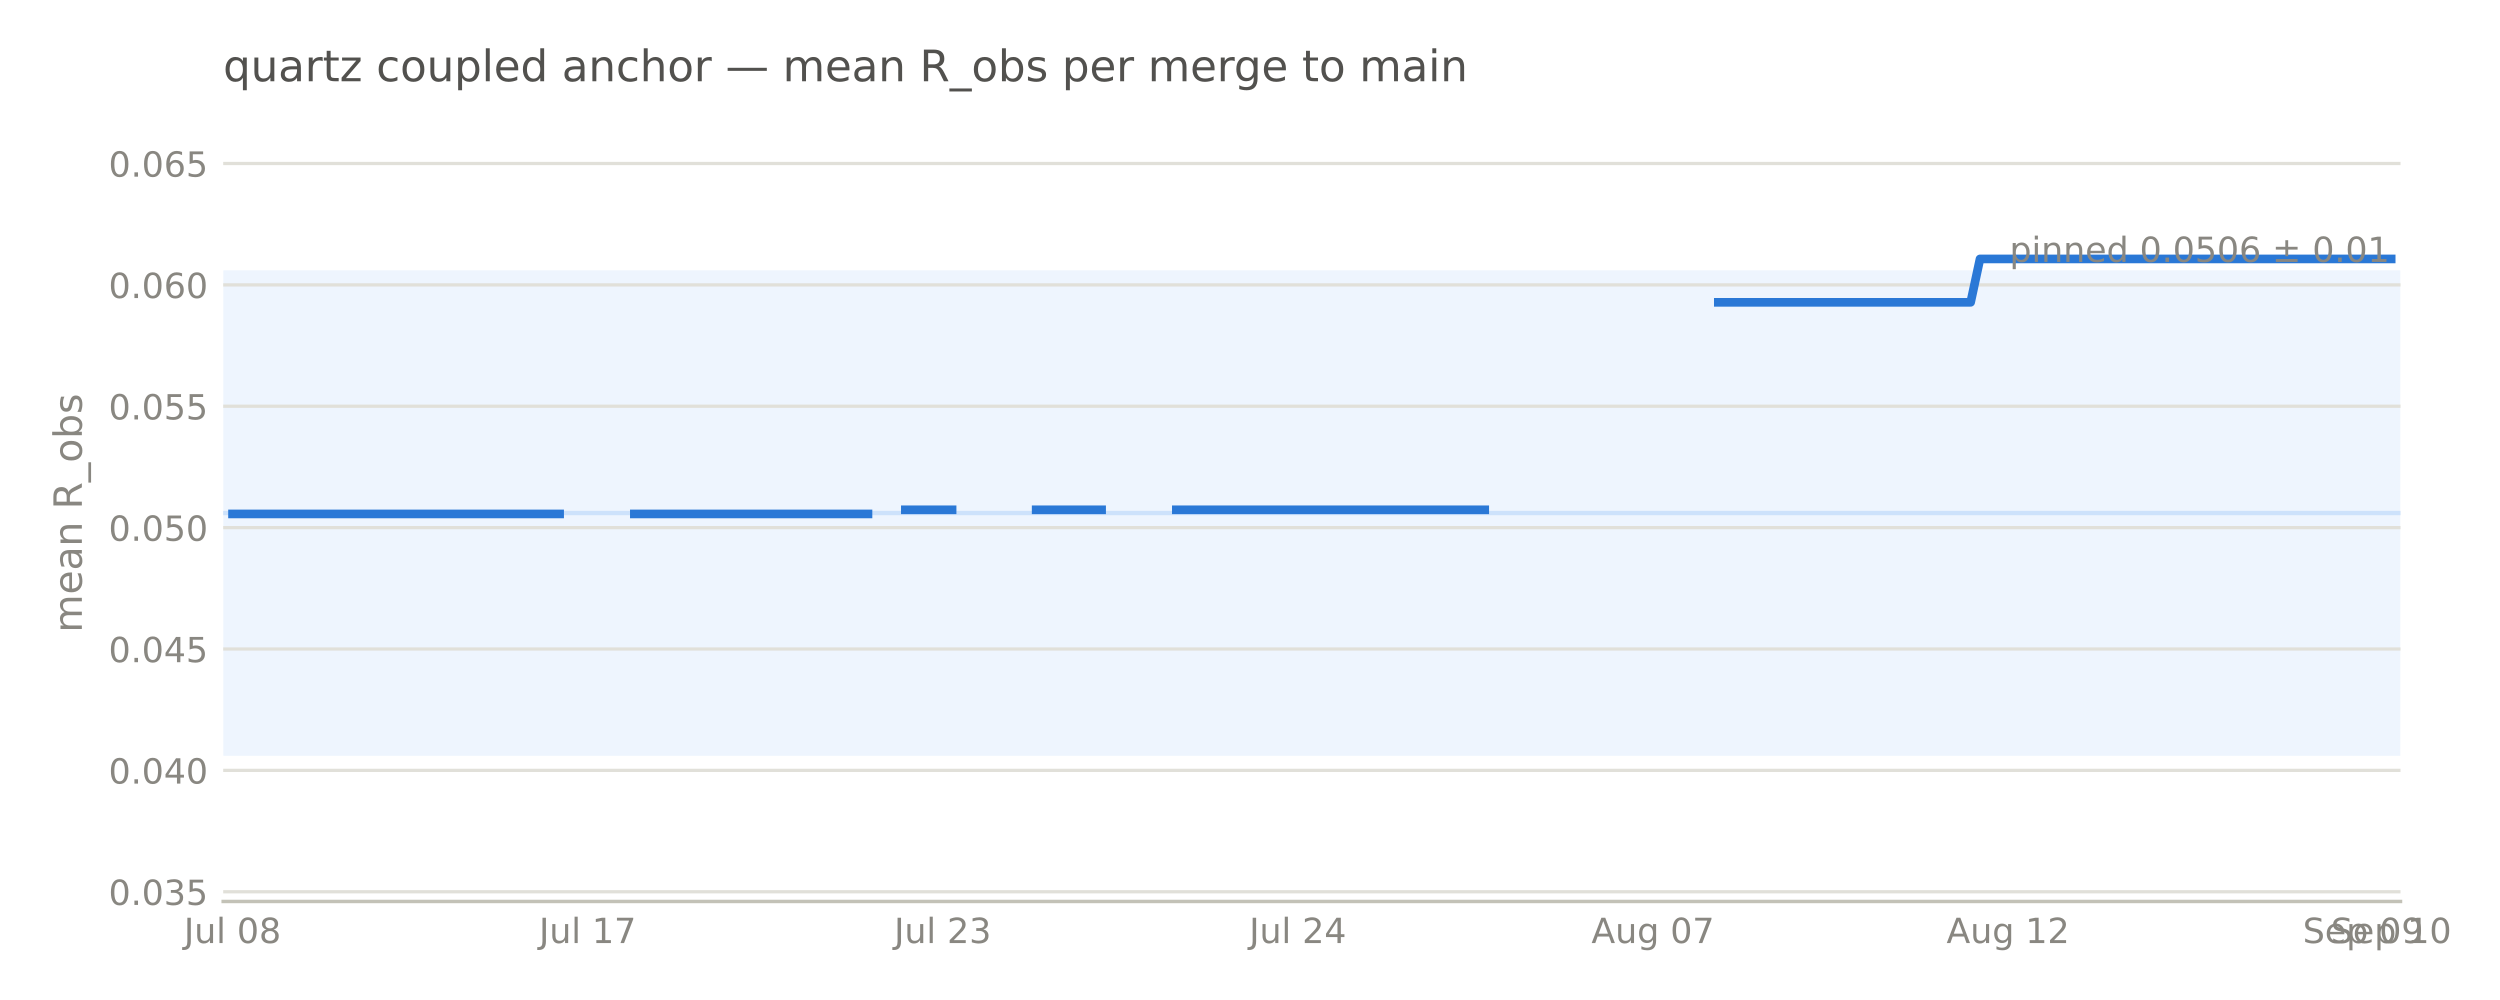
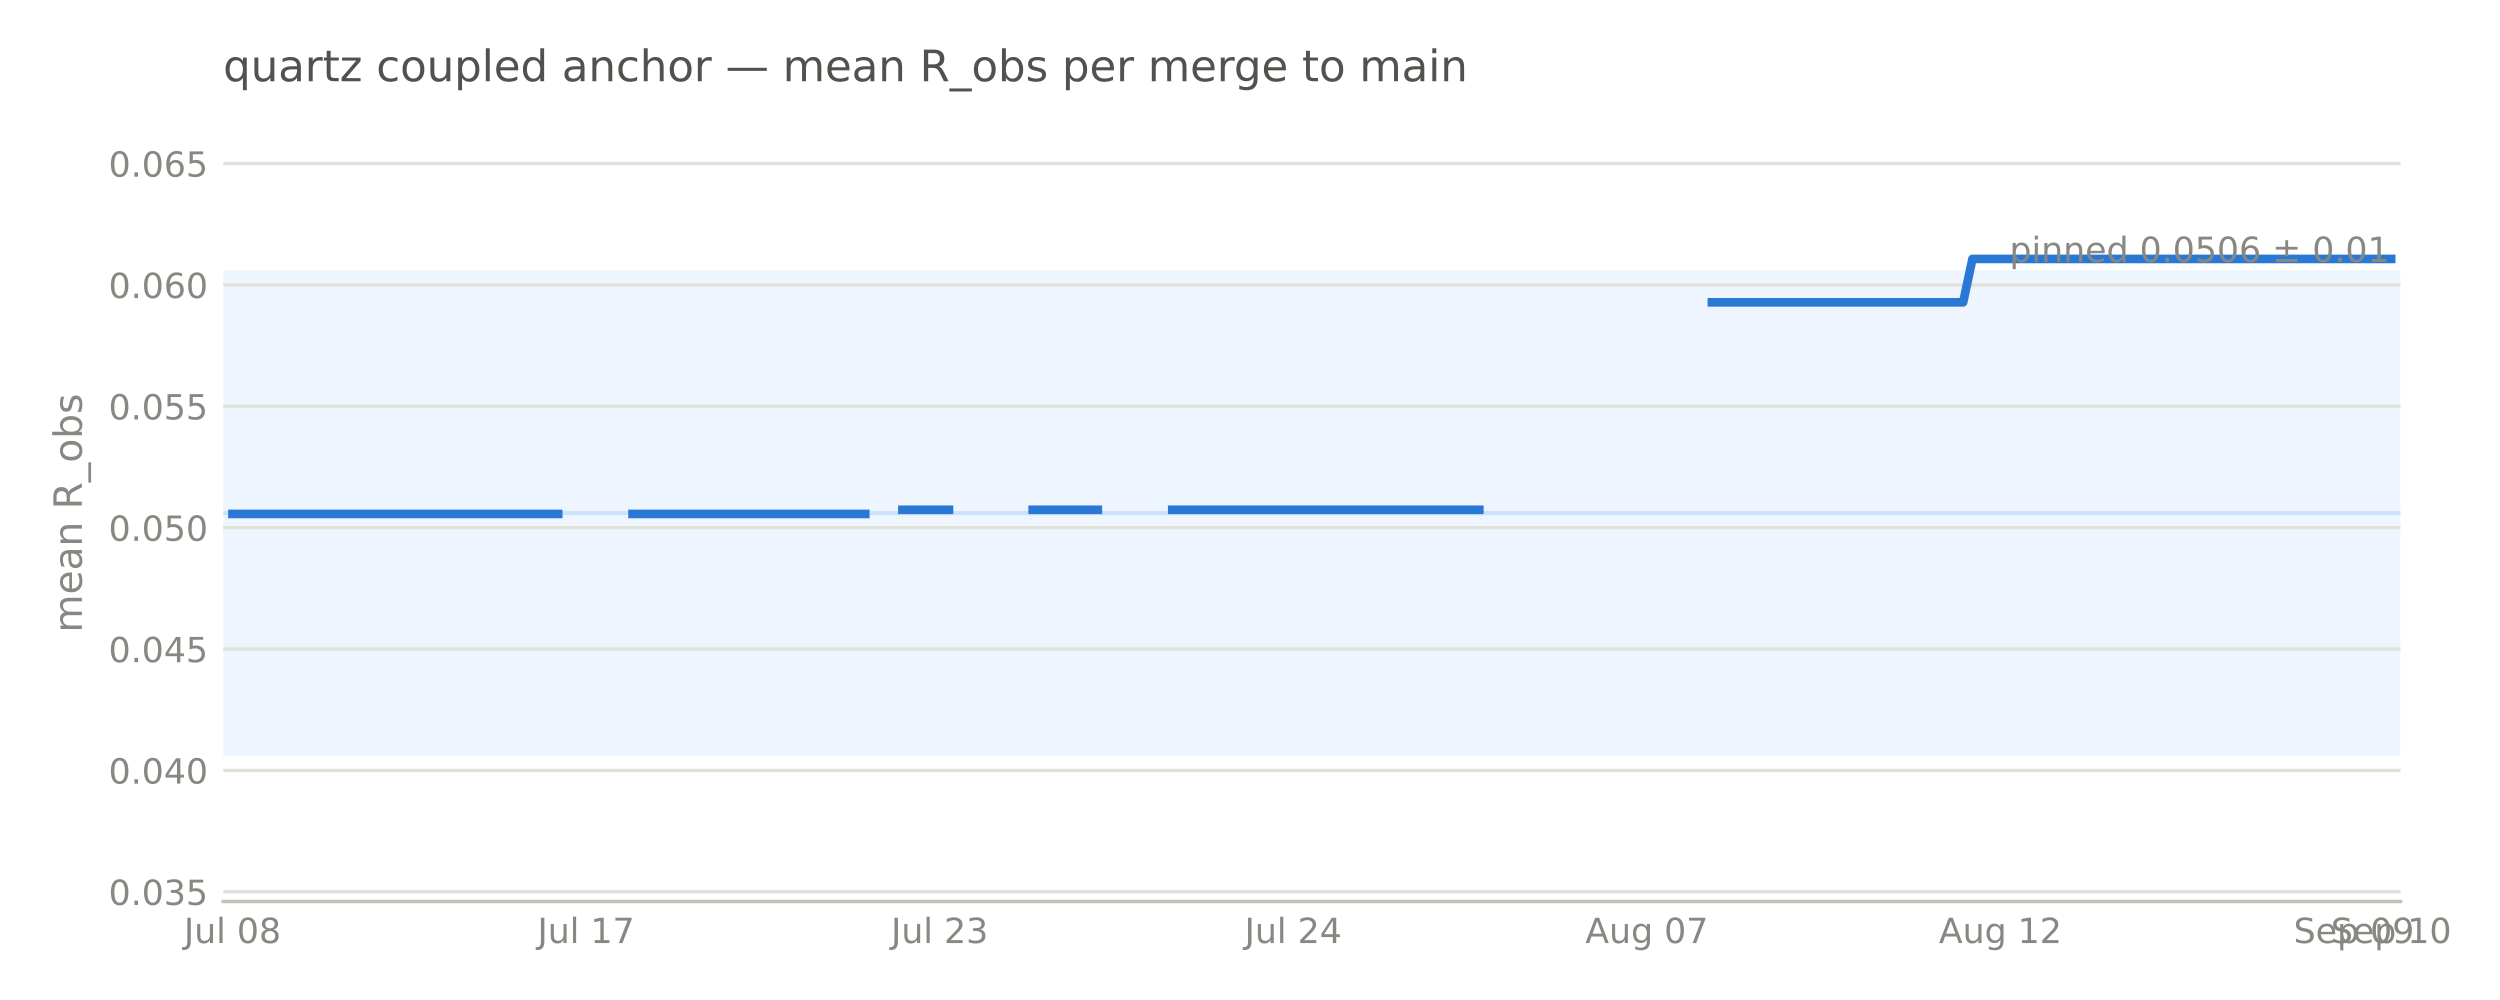
<svg xmlns="http://www.w3.org/2000/svg" width="576pt" height="230.4pt" viewBox="0 0 576 230.4" version="1.1">
  <defs>
    <style type="text/css">*{stroke-linejoin: round; stroke-linecap: butt}</style>
  </defs>
  <g id="figure_1">
    <g id="patch_1">
      <path d="M 0 230.4  L 576 230.4  L 576 0  L 0 0  L 0 230.4  z " style="fill: none; opacity: 0" />
    </g>
    <g id="axes_1">
      <g id="patch_2">
-         <path d="M 51.422 207.698  L 553.076 207.698  L 553.076 28.72  L 51.422 28.72  L 51.422 207.698  z " style="fill: none" />
+         <path d="M 51.422 207.698  L 553.068 207.698  L 553.068 28.72  L 51.422 28.72  L 51.422 207.698  z " style="fill: none" />
      </g>
      <g id="patch_3">
-         <path d="M 51.422 174.14  L 553.076 174.14  L 553.076 62.278  L 51.422 62.278  z " clip-path="url(#p58f3de40c4)" style="fill: #cde2fb; opacity: 0.35" />
+         <path d="M 51.422 174.14  L 553.068 174.14  L 553.068 62.278  L 51.422 62.278  z " clip-path="url(#p527e0fb9c1)" style="fill: #cde2fb; opacity: 0.35" />
      </g>
      <g id="matplotlib.axis_1">
        <g id="xtick_1">
          <g id="line2d_1" />
          <g id="text_1">
-             <text style="font-size: 8px; font-family: 'DejaVu Sans', 'Bitstream Vera Sans', 'Computer Modern Sans Serif', 'Lucida Grande', 'Verdana', 'Geneva', 'Lucid', 'Arial', 'Helvetica', 'Avant Garde', sans-serif; text-anchor: middle; fill: #898781" x="53.575" y="217.277" transform="rotate(-0 53.57513 217.2769)">Jul 08</text>
+             <text style="font-size: 8px; font-family: 'DejaVu Sans', 'Bitstream Vera Sans', 'Computer Modern Sans Serif', 'Lucida Grande', 'Verdana', 'Geneva', 'Lucid', 'Arial', 'Helvetica', 'Avant Garde', sans-serif; text-anchor: middle; fill: #898781" x="53.566" y="217.277" transform="rotate(-0 53.56589 217.2769)">Jul 08</text>
          </g>
        </g>
        <g id="xtick_2">
          <g id="line2d_2" />
          <g id="text_2">
-             <text style="font-size: 8px; font-family: 'DejaVu Sans', 'Bitstream Vera Sans', 'Computer Modern Sans Serif', 'Lucida Grande', 'Verdana', 'Geneva', 'Lucid', 'Arial', 'Helvetica', 'Avant Garde', sans-serif; text-anchor: middle; fill: #898781" x="135.39" y="217.277" transform="rotate(-0 135.3899 217.2769)">Jul 17</text>
+             <text style="font-size: 8px; font-family: 'DejaVu Sans', 'Bitstream Vera Sans', 'Computer Modern Sans Serif', 'Lucida Grande', 'Verdana', 'Geneva', 'Lucid', 'Arial', 'Helvetica', 'Avant Garde', sans-serif; text-anchor: middle; fill: #898781" x="135.03" y="217.277" transform="rotate(-0 135.0297 217.2769)">Jul 17</text>
          </g>
        </g>
        <g id="xtick_3">
          <g id="line2d_3" />
          <g id="text_3">
-             <text style="font-size: 8px; font-family: 'DejaVu Sans', 'Bitstream Vera Sans', 'Computer Modern Sans Serif', 'Lucida Grande', 'Verdana', 'Geneva', 'Lucid', 'Arial', 'Helvetica', 'Avant Garde', sans-serif; text-anchor: middle; fill: #898781" x="217.205" y="217.277" transform="rotate(-0 217.2047 217.2769)">Jul 23</text>
+             <text style="font-size: 8px; font-family: 'DejaVu Sans', 'Bitstream Vera Sans', 'Computer Modern Sans Serif', 'Lucida Grande', 'Verdana', 'Geneva', 'Lucid', 'Arial', 'Helvetica', 'Avant Garde', sans-serif; text-anchor: middle; fill: #898781" x="216.494" y="217.277" transform="rotate(-0 216.4935 217.2769)">Jul 23</text>
          </g>
        </g>
        <g id="xtick_4">
          <g id="line2d_4" />
          <g id="text_4">
-             <text style="font-size: 8px; font-family: 'DejaVu Sans', 'Bitstream Vera Sans', 'Computer Modern Sans Serif', 'Lucida Grande', 'Verdana', 'Geneva', 'Lucid', 'Arial', 'Helvetica', 'Avant Garde', sans-serif; text-anchor: middle; fill: #898781" x="299.019" y="217.277" transform="rotate(-0 299.0195 217.2769)">Jul 24</text>
+             <text style="font-size: 8px; font-family: 'DejaVu Sans', 'Bitstream Vera Sans', 'Computer Modern Sans Serif', 'Lucida Grande', 'Verdana', 'Geneva', 'Lucid', 'Arial', 'Helvetica', 'Avant Garde', sans-serif; text-anchor: middle; fill: #898781" x="297.957" y="217.277" transform="rotate(-0 297.9573 217.2769)">Jul 24</text>
          </g>
        </g>
        <g id="xtick_5">
          <g id="line2d_5" />
          <g id="text_5">
-             <text style="font-size: 8px; font-family: 'DejaVu Sans', 'Bitstream Vera Sans', 'Computer Modern Sans Serif', 'Lucida Grande', 'Verdana', 'Geneva', 'Lucid', 'Arial', 'Helvetica', 'Avant Garde', sans-serif; text-anchor: middle; fill: #898781" x="380.834" y="217.276" transform="rotate(-0 380.8342 217.2763)">Aug 07</text>
+             <text style="font-size: 8px; font-family: 'DejaVu Sans', 'Bitstream Vera Sans', 'Computer Modern Sans Serif', 'Lucida Grande', 'Verdana', 'Geneva', 'Lucid', 'Arial', 'Helvetica', 'Avant Garde', sans-serif; text-anchor: middle; fill: #898781" x="379.421" y="217.276" transform="rotate(-0 379.4211 217.2763)">Aug 07</text>
          </g>
        </g>
        <g id="xtick_6">
          <g id="line2d_6" />
          <g id="text_6">
-             <text style="font-size: 8px; font-family: 'DejaVu Sans', 'Bitstream Vera Sans', 'Computer Modern Sans Serif', 'Lucida Grande', 'Verdana', 'Geneva', 'Lucid', 'Arial', 'Helvetica', 'Avant Garde', sans-serif; text-anchor: middle; fill: #898781" x="462.649" y="217.276" transform="rotate(-0 462.649 217.2763)">Aug 12</text>
+             <text style="font-size: 8px; font-family: 'DejaVu Sans', 'Bitstream Vera Sans', 'Computer Modern Sans Serif', 'Lucida Grande', 'Verdana', 'Geneva', 'Lucid', 'Arial', 'Helvetica', 'Avant Garde', sans-serif; text-anchor: middle; fill: #898781" x="460.885" y="217.276" transform="rotate(-0 460.885 217.2763)">Aug 12</text>
          </g>
        </g>
        <g id="xtick_7">
          <g id="line2d_7" />
          <g id="text_7">
-             <text style="font-size: 8px; font-family: 'DejaVu Sans', 'Bitstream Vera Sans', 'Computer Modern Sans Serif', 'Lucida Grande', 'Verdana', 'Geneva', 'Lucid', 'Arial', 'Helvetica', 'Avant Garde', sans-serif; text-anchor: middle; fill: #898781" x="544.464" y="217.276" transform="rotate(-0 544.4638 217.2763)">Sep 09</text>
+             <text style="font-size: 8px; font-family: 'DejaVu Sans', 'Bitstream Vera Sans', 'Computer Modern Sans Serif', 'Lucida Grande', 'Verdana', 'Geneva', 'Lucid', 'Arial', 'Helvetica', 'Avant Garde', sans-serif; text-anchor: middle; fill: #898781" x="542.349" y="217.276" transform="rotate(-0 542.3488 217.2763)">Sep 09</text>
          </g>
        </g>
        <g id="xtick_8">
          <g id="line2d_8" />
          <g id="text_8">
-             <text style="font-size: 8px; font-family: 'DejaVu Sans', 'Bitstream Vera Sans', 'Computer Modern Sans Serif', 'Lucida Grande', 'Verdana', 'Geneva', 'Lucid', 'Arial', 'Helvetica', 'Avant Garde', sans-serif; text-anchor: middle; fill: #898781" x="550.923" y="217.276" transform="rotate(-0 550.9229 217.2763)">Sep 10</text>
+             <text style="font-size: 8px; font-family: 'DejaVu Sans', 'Bitstream Vera Sans', 'Computer Modern Sans Serif', 'Lucida Grande', 'Verdana', 'Geneva', 'Lucid', 'Arial', 'Helvetica', 'Avant Garde', sans-serif; text-anchor: middle; fill: #898781" x="550.924" y="217.276" transform="rotate(-0 550.9239 217.2763)">Sep 10</text>
          </g>
        </g>
      </g>
      <g id="matplotlib.axis_2">
        <g id="ytick_1">
          <g id="line2d_9">
-             <path d="M 51.422 205.461  L 553.076 205.461  " clip-path="url(#p58f3de40c4)" style="fill: none; stroke: #e1e0d9; stroke-width: 0.75; stroke-linecap: square" />
+             <path d="M 51.422 205.461  L 553.068 205.461  " clip-path="url(#p527e0fb9c1)" style="fill: none; stroke: #e1e0d9; stroke-width: 0.75; stroke-linecap: square" />
          </g>
          <g id="line2d_10" />
          <g id="text_9">
            <text style="font-size: 8px; font-family: 'DejaVu Sans', 'Bitstream Vera Sans', 'Computer Modern Sans Serif', 'Lucida Grande', 'Verdana', 'Geneva', 'Lucid', 'Arial', 'Helvetica', 'Avant Garde', sans-serif; text-anchor: end; fill: #898781" x="47.922" y="208.5" transform="rotate(-0 47.92211 208.5)">0.035</text>
          </g>
        </g>
        <g id="ytick_2">
          <g id="line2d_11">
-             <path d="M 51.422 177.496  L 553.076 177.496  " clip-path="url(#p58f3de40c4)" style="fill: none; stroke: #e1e0d9; stroke-width: 0.75; stroke-linecap: square" />
+             <path d="M 51.422 177.496  L 553.068 177.496  " clip-path="url(#p527e0fb9c1)" style="fill: none; stroke: #e1e0d9; stroke-width: 0.75; stroke-linecap: square" />
          </g>
          <g id="line2d_12" />
          <g id="text_10">
            <text style="font-size: 8px; font-family: 'DejaVu Sans', 'Bitstream Vera Sans', 'Computer Modern Sans Serif', 'Lucida Grande', 'Verdana', 'Geneva', 'Lucid', 'Arial', 'Helvetica', 'Avant Garde', sans-serif; text-anchor: end; fill: #898781" x="47.922" y="180.535" transform="rotate(-0 47.92211 180.5346)">0.040</text>
          </g>
        </g>
        <g id="ytick_3">
          <g id="line2d_13">
-             <path d="M 51.422 149.53  L 553.076 149.53  " clip-path="url(#p58f3de40c4)" style="fill: none; stroke: #e1e0d9; stroke-width: 0.75; stroke-linecap: square" />
+             <path d="M 51.422 149.53  L 553.068 149.53  " clip-path="url(#p527e0fb9c1)" style="fill: none; stroke: #e1e0d9; stroke-width: 0.75; stroke-linecap: square" />
          </g>
          <g id="line2d_14" />
          <g id="text_11">
            <text style="font-size: 8px; font-family: 'DejaVu Sans', 'Bitstream Vera Sans', 'Computer Modern Sans Serif', 'Lucida Grande', 'Verdana', 'Geneva', 'Lucid', 'Arial', 'Helvetica', 'Avant Garde', sans-serif; text-anchor: end; fill: #898781" x="47.922" y="152.569" transform="rotate(-0 47.92211 152.5693)">0.045</text>
          </g>
        </g>
        <g id="ytick_4">
          <g id="line2d_15">
-             <path d="M 51.422 121.565  L 553.076 121.565  " clip-path="url(#p58f3de40c4)" style="fill: none; stroke: #e1e0d9; stroke-width: 0.75; stroke-linecap: square" />
+             <path d="M 51.422 121.565  L 553.068 121.565  " clip-path="url(#p527e0fb9c1)" style="fill: none; stroke: #e1e0d9; stroke-width: 0.75; stroke-linecap: square" />
          </g>
          <g id="line2d_16" />
          <g id="text_12">
            <text style="font-size: 8px; font-family: 'DejaVu Sans', 'Bitstream Vera Sans', 'Computer Modern Sans Serif', 'Lucida Grande', 'Verdana', 'Geneva', 'Lucid', 'Arial', 'Helvetica', 'Avant Garde', sans-serif; text-anchor: end; fill: #898781" x="47.922" y="124.604" transform="rotate(-0 47.92211 124.604)">0.050</text>
          </g>
        </g>
        <g id="ytick_5">
          <g id="line2d_17">
-             <path d="M 51.422 93.6  L 553.076 93.6  " clip-path="url(#p58f3de40c4)" style="fill: none; stroke: #e1e0d9; stroke-width: 0.75; stroke-linecap: square" />
+             <path d="M 51.422 93.6  L 553.068 93.6  " clip-path="url(#p527e0fb9c1)" style="fill: none; stroke: #e1e0d9; stroke-width: 0.75; stroke-linecap: square" />
          </g>
          <g id="line2d_18" />
          <g id="text_13">
            <text style="font-size: 8px; font-family: 'DejaVu Sans', 'Bitstream Vera Sans', 'Computer Modern Sans Serif', 'Lucida Grande', 'Verdana', 'Geneva', 'Lucid', 'Arial', 'Helvetica', 'Avant Garde', sans-serif; text-anchor: end; fill: #898781" x="47.922" y="96.639" transform="rotate(-0 47.92211 96.63863)">0.055</text>
          </g>
        </g>
        <g id="ytick_6">
          <g id="line2d_19">
-             <path d="M 51.422 65.634  L 553.076 65.634  " clip-path="url(#p58f3de40c4)" style="fill: none; stroke: #e1e0d9; stroke-width: 0.75; stroke-linecap: square" />
+             <path d="M 51.422 65.634  L 553.068 65.634  " clip-path="url(#p527e0fb9c1)" style="fill: none; stroke: #e1e0d9; stroke-width: 0.75; stroke-linecap: square" />
          </g>
          <g id="line2d_20" />
          <g id="text_14">
            <text style="font-size: 8px; font-family: 'DejaVu Sans', 'Bitstream Vera Sans', 'Computer Modern Sans Serif', 'Lucida Grande', 'Verdana', 'Geneva', 'Lucid', 'Arial', 'Helvetica', 'Avant Garde', sans-serif; text-anchor: end; fill: #898781" x="47.922" y="68.673" transform="rotate(-0 47.92211 68.6733)">0.060</text>
          </g>
        </g>
        <g id="ytick_7">
          <g id="line2d_21">
-             <path d="M 51.422 37.669  L 553.076 37.669  " clip-path="url(#p58f3de40c4)" style="fill: none; stroke: #e1e0d9; stroke-width: 0.75; stroke-linecap: square" />
+             <path d="M 51.422 37.669  L 553.068 37.669  " clip-path="url(#p527e0fb9c1)" style="fill: none; stroke: #e1e0d9; stroke-width: 0.75; stroke-linecap: square" />
          </g>
          <g id="line2d_22" />
          <g id="text_15">
            <text style="font-size: 8px; font-family: 'DejaVu Sans', 'Bitstream Vera Sans', 'Computer Modern Sans Serif', 'Lucida Grande', 'Verdana', 'Geneva', 'Lucid', 'Arial', 'Helvetica', 'Avant Garde', sans-serif; text-anchor: end; fill: #898781" x="47.922" y="40.708" transform="rotate(-0 47.92211 40.70797)">0.065</text>
          </g>
        </g>
        <g id="text_16">
          <text style="font-size: 9px; font-family: 'DejaVu Sans', 'Bitstream Vera Sans', 'Computer Modern Sans Serif', 'Lucida Grande', 'Verdana', 'Geneva', 'Lucid', 'Arial', 'Helvetica', 'Avant Garde', sans-serif; text-anchor: middle; fill: #898781" x="18.858" y="118.209" transform="rotate(-90 18.8575 118.2091)">mean R_obs</text>
        </g>
      </g>
      <g id="line2d_23">
-         <path d="M 51.422 118.209  L 553.076 118.209  " clip-path="url(#p58f3de40c4)" style="fill: none; stroke: #cde2fb; stroke-linecap: square" />
+         <path d="M 51.422 118.209  L 553.068 118.209  " clip-path="url(#p527e0fb9c1)" style="fill: none; stroke: #cde2fb; stroke-linecap: square" />
      </g>
      <g id="patch_4">
-         <path d="M 51.422 207.698  L 553.076 207.698  " style="fill: none; stroke: #c3c2b7; stroke-width: 0.8; stroke-linejoin: miter; stroke-linecap: square" />
+         <path d="M 51.422 207.698  L 553.068 207.698  " style="fill: none; stroke: #c3c2b7; stroke-width: 0.8; stroke-linejoin: miter; stroke-linecap: square" />
      </g>
      <g id="line2d_24">
-         <path d="M 53.575 118.409  L 128.931 118.409  M 146.155 118.409  L 199.981 118.409  M 208.593 117.455  L 219.358 117.455  M 238.735 117.455  L 253.806 117.455  M 271.03 117.455  L 342.08 117.455  M 395.905 69.652  L 454.037 69.652  L 456.19 59.661  L 550.923 59.661  L 550.923 59.661  " clip-path="url(#p58f3de40c4)" style="fill: none; stroke: #2a78d6; stroke-width: 2; stroke-linecap: square" />
+         <path d="M 53.566 118.409  L 128.598 118.409  M 145.749 118.409  L 199.343 118.409  M 207.918 117.455  L 218.637 117.455  M 237.931 117.455  L 252.938 117.455  M 270.088 117.455  L 340.833 117.455  M 394.428 69.652  L 452.31 69.652  L 454.454 59.661  L 550.924 59.661  L 550.924 59.661  " clip-path="url(#p527e0fb9c1)" style="fill: none; stroke: #2a78d6; stroke-width: 2; stroke-linecap: square" />
      </g>
      <g id="text_17">
-         <text style="font-size: 8px; font-family: 'DejaVu Sans', 'Bitstream Vera Sans', 'Computer Modern Sans Serif', 'Lucida Grande', 'Verdana', 'Geneva', 'Lucid', 'Arial', 'Helvetica', 'Avant Garde', sans-serif; text-anchor: end; fill: #898781" x="550.568" y="60.357" transform="rotate(-0 550.5676 60.35652)">pinned 0.0506 ± 0.01</text>
+         <text style="font-size: 8px; font-family: 'DejaVu Sans', 'Bitstream Vera Sans', 'Computer Modern Sans Serif', 'Lucida Grande', 'Verdana', 'Geneva', 'Lucid', 'Arial', 'Helvetica', 'Avant Garde', sans-serif; text-anchor: end; fill: #898781" x="550.559" y="60.357" transform="rotate(-0 550.5595 60.35652)">pinned 0.0506 ± 0.01</text>
      </g>
      <g id="text_18">
        <text style="font-size: 10px; font-family: 'DejaVu Sans', 'Bitstream Vera Sans', 'Computer Modern Sans Serif', 'Lucida Grande', 'Verdana', 'Geneva', 'Lucid', 'Arial', 'Helvetica', 'Avant Garde', sans-serif; text-anchor: start; fill: #52514e" x="51.422" y="18.72" transform="rotate(-0 51.42211 18.72)">quartz coupled anchor — mean R_obs per merge to main</text>
      </g>
    </g>
  </g>
  <defs>
-     <clipPath id="p58f3de40c4">
-       <rect x="51.422" y="28.72" width="501.654" height="178.978" />
+     <clipPath id="p527e0fb9c1">
+       <rect x="51.422" y="28.72" width="501.646" height="178.978" />
    </clipPath>
  </defs>
</svg>
